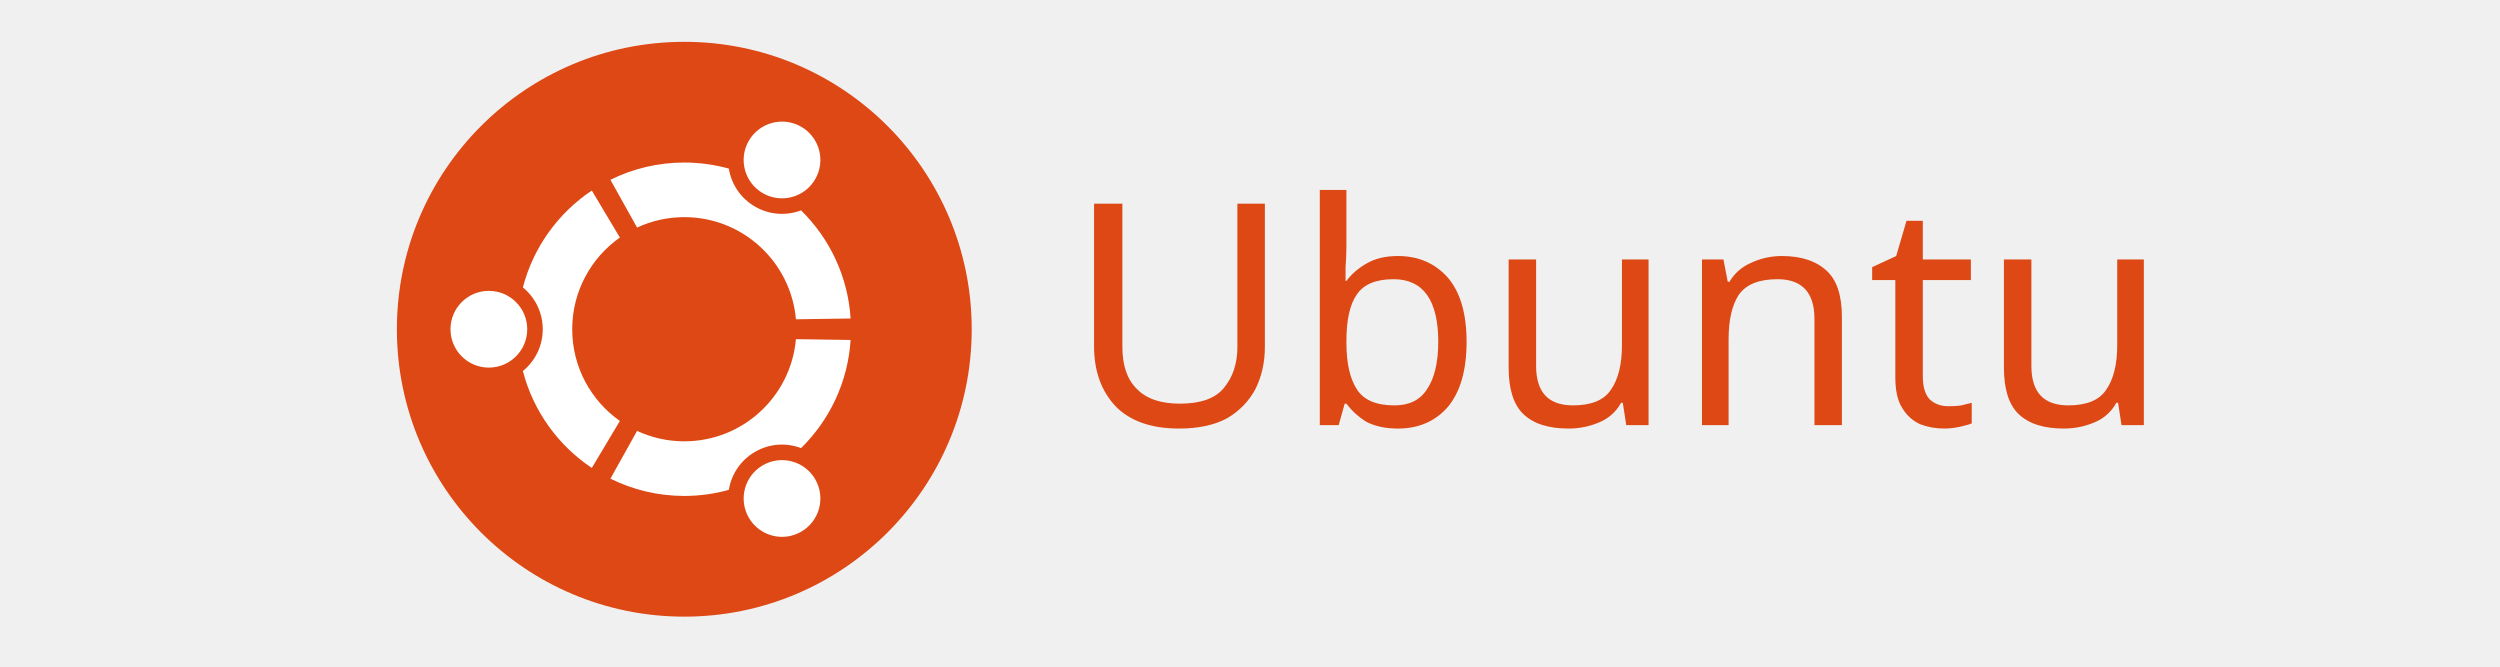
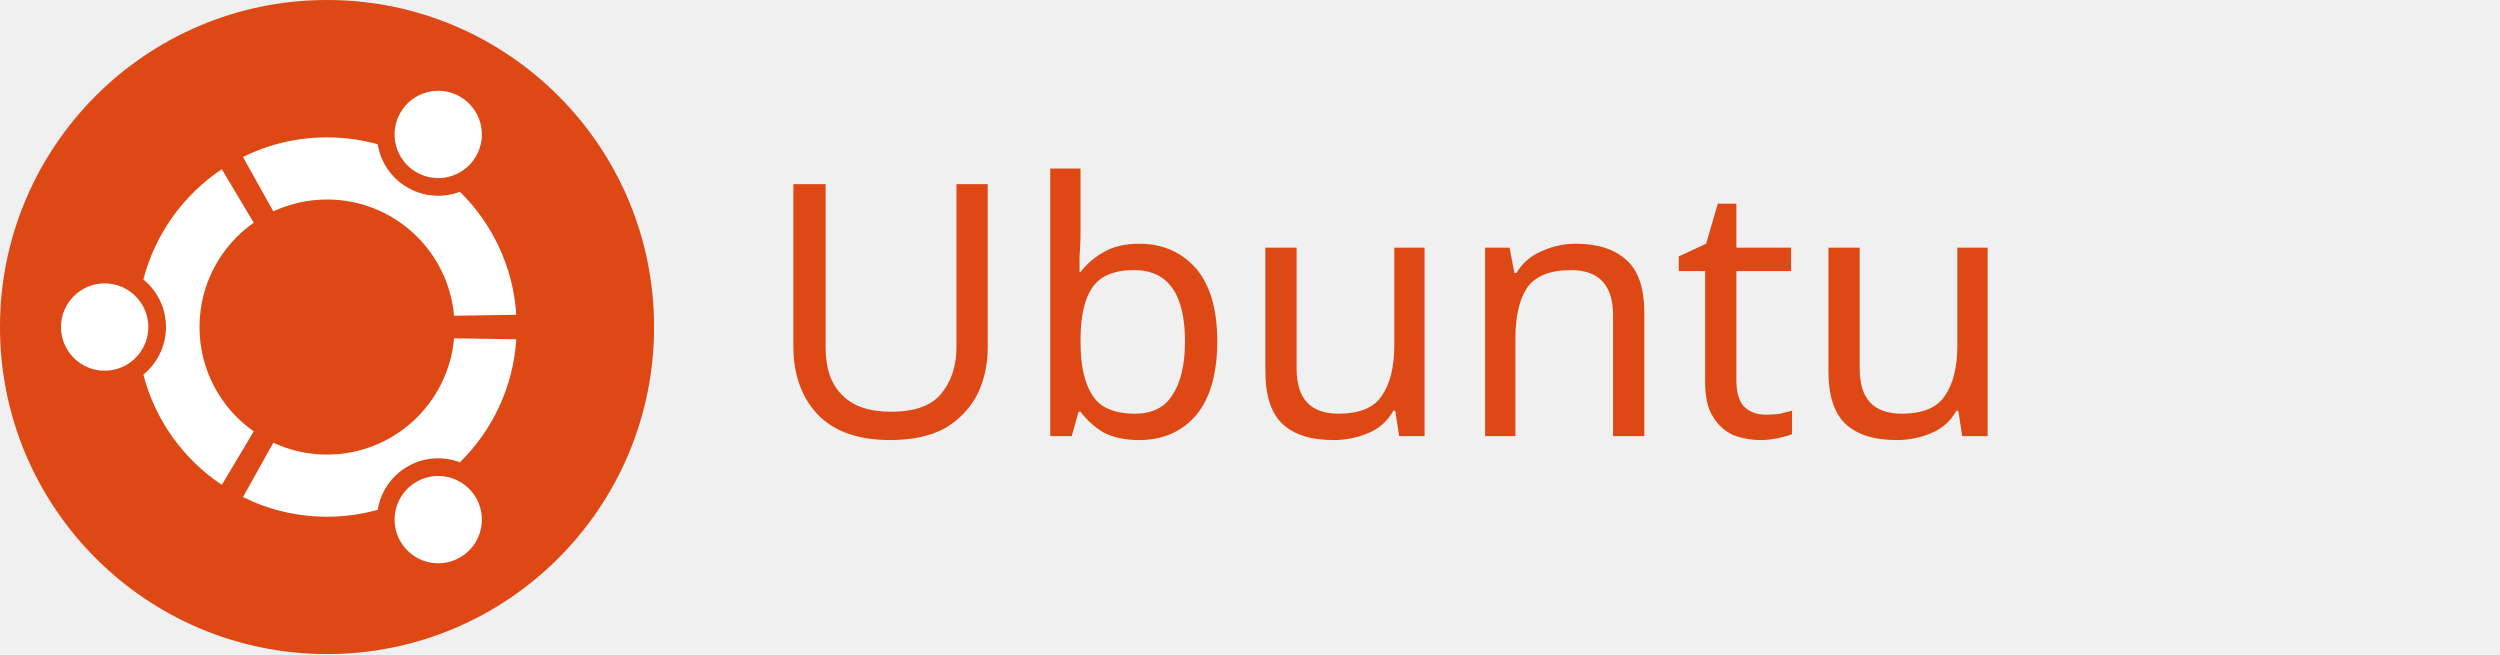
- <svg xmlns="http://www.w3.org/2000/svg" width="172" height="45.877" viewBox="0 0 45.508 12.138" version="1.1" id="svg1671">
+ <svg xmlns="http://www.w3.org/2000/svg" width="172" height="45" viewBox="0 0 45.508 11.906" version="1.1" id="svg1671">
  <defs id="defs1665" />
  <g id="layer1" transform="translate(-87.13429,-137.4725)">
-     <g id="g827" transform="translate(6.690179)">
-       <g style="stroke:none;stroke-opacity:1" transform="matrix(0.1554167,0,0,0.2647199,72.95936,87.90692)" id="g1648">
-         <rect style="fill:none;fill-opacity:0;stroke:none;stroke-width:0.321;stroke-miterlimit:4;stroke-dasharray:none;stroke-opacity:1" id="rect1755-5-1" width="208.329" height="45.853" x="91.206" y="187.238" />
-       </g>
-       <text id="text2609" y="145.21" x="99.861" style="font-style:normal;font-weight:normal;font-size:10.583px;line-height:1.25;font-family:sans-serif;letter-spacing:0px;word-spacing:0px;fill:#dd4814;fill-opacity:1;stroke:none;stroke-width:0.265" xml:space="preserve">
-         <tspan style="font-style:normal;font-variant:normal;font-weight:normal;font-stretch:normal;font-size:5.644px;font-family:Ubuntu;-inkscape-font-specification:'Ubuntu, Normal';font-variant-ligatures:normal;font-variant-caps:normal;font-variant-numeric:normal;font-feature-settings:normal;text-align:start;writing-mode:lr-tb;text-anchor:start;fill:#dd4814;fill-opacity:1;stroke-width:0.265" y="145.21" x="99.861" id="tspan2607">Ubuntu</tspan>
+     <g id="g1" transform="matrix(1.137873,0,0,1.137873,-20.23409,-19.81995)">
+       <text id="text2609" y="145.21" x="106.551" style="font-style:normal;font-weight:normal;font-size:10.583px;line-height:1.25;font-family:sans-serif;letter-spacing:0px;word-spacing:0px;fill:#dd4814;fill-opacity:1;stroke:none;stroke-width:0.265" xml:space="preserve">
+         <tspan style="font-style:normal;font-variant:normal;font-weight:normal;font-stretch:normal;font-size:5.644px;font-family:Ubuntu;-inkscape-font-specification:'Ubuntu, Normal';font-variant-ligatures:normal;font-variant-caps:normal;font-variant-numeric:normal;font-feature-settings:normal;text-align:start;writing-mode:lr-tb;text-anchor:start;fill:#dd4814;fill-opacity:1;stroke-width:0.265" y="145.21" x="106.551" id="tspan2607">Ubuntu</tspan>
      </text>
-       <g style="stroke:none" transform="matrix(0.04097533,0,0,0.04097533,87.65756,138.2337)" id="g2700">
+       <g style="stroke:none" transform="matrix(0.04097533,0,0,0.04097533,94.34774,138.2337)" id="g2700">
        <path style="fill:#dd4814;stroke:none" d="m 255.637,127.683 c 0,70.513 -57.165,127.68 -127.683,127.68 C 57.435,255.363 0.27,198.197 0.27,127.683 0.27,57.165 57.436,0 127.954,0 198.473,0 255.637,57.165 255.637,127.683 Z" id="path2696" />
        <path style="fill:#ffffff;stroke:none" d="m 41.133,110.633 c -9.419,0 -17.051,7.632 -17.051,17.051 0,9.414 7.631,17.045 17.051,17.045 9.414,0 17.045,-7.631 17.045,-17.045 0,-9.419 -7.631,-17.051 -17.045,-17.051 z M 162.848,188.111 c -8.154,4.709 -10.949,15.13 -6.239,23.279 4.704,8.154 15.124,10.949 23.278,6.239 8.153,-4.704 10.949,-15.124 6.239,-23.279 -4.704,-8.148 -15.13,-10.943 -23.278,-6.239 z M 78.162,127.683 c 0,-16.846 8.368,-31.73 21.171,-40.742 L 86.87,66.067 c -14.915,9.97 -26.012,25.204 -30.624,43.047 5.381,4.391 8.826,11.076 8.826,18.569 0,7.489 -3.444,14.173 -8.826,18.564 4.606,17.848 15.703,33.083 30.624,43.053 L 99.333,168.42 C 86.53,159.413 78.162,144.53 78.162,127.683 Z m 49.792,-49.798 c 26.013,0 47.355,19.945 49.595,45.38 l 24.291,-0.358 c -1.195,-18.778 -9.398,-35.636 -22.003,-48.032 -6.482,2.449 -13.969,2.074 -20.44,-1.656 C 152.914,69.479 148.849,63.168 147.738,56.318 141.438,54.579 134.808,53.627 127.953,53.627 c -11.784,0 -22.926,2.768 -32.818,7.664 l 11.845,21.226 c 6.372,-2.965 13.481,-4.632 20.975,-4.632 z m 0,99.59 c -7.494,0 -14.603,-1.667 -20.974,-4.632 l -11.845,21.225 c 9.892,4.902 21.034,7.671 32.819,7.671 6.855,0 13.485,-0.953 19.785,-2.697 1.111,-6.85 5.177,-13.155 11.658,-16.903 6.476,-3.736 13.958,-4.104 20.44,-1.655 12.605,-12.396 20.808,-29.254 22.003,-48.032 l -24.297,-0.358 c -2.235,25.442 -23.576,45.38 -49.59,45.38 z M 162.842,67.245 c 8.154,4.709 18.575,1.92 23.279,-6.234 4.709,-8.154 1.92,-18.575 -6.234,-23.285 -8.154,-4.704 -18.574,-1.909 -23.285,6.245 -4.703,8.149 -1.908,18.57 6.24,23.274 z" id="path2698" />
      </g>
    </g>
  </g>
</svg>
